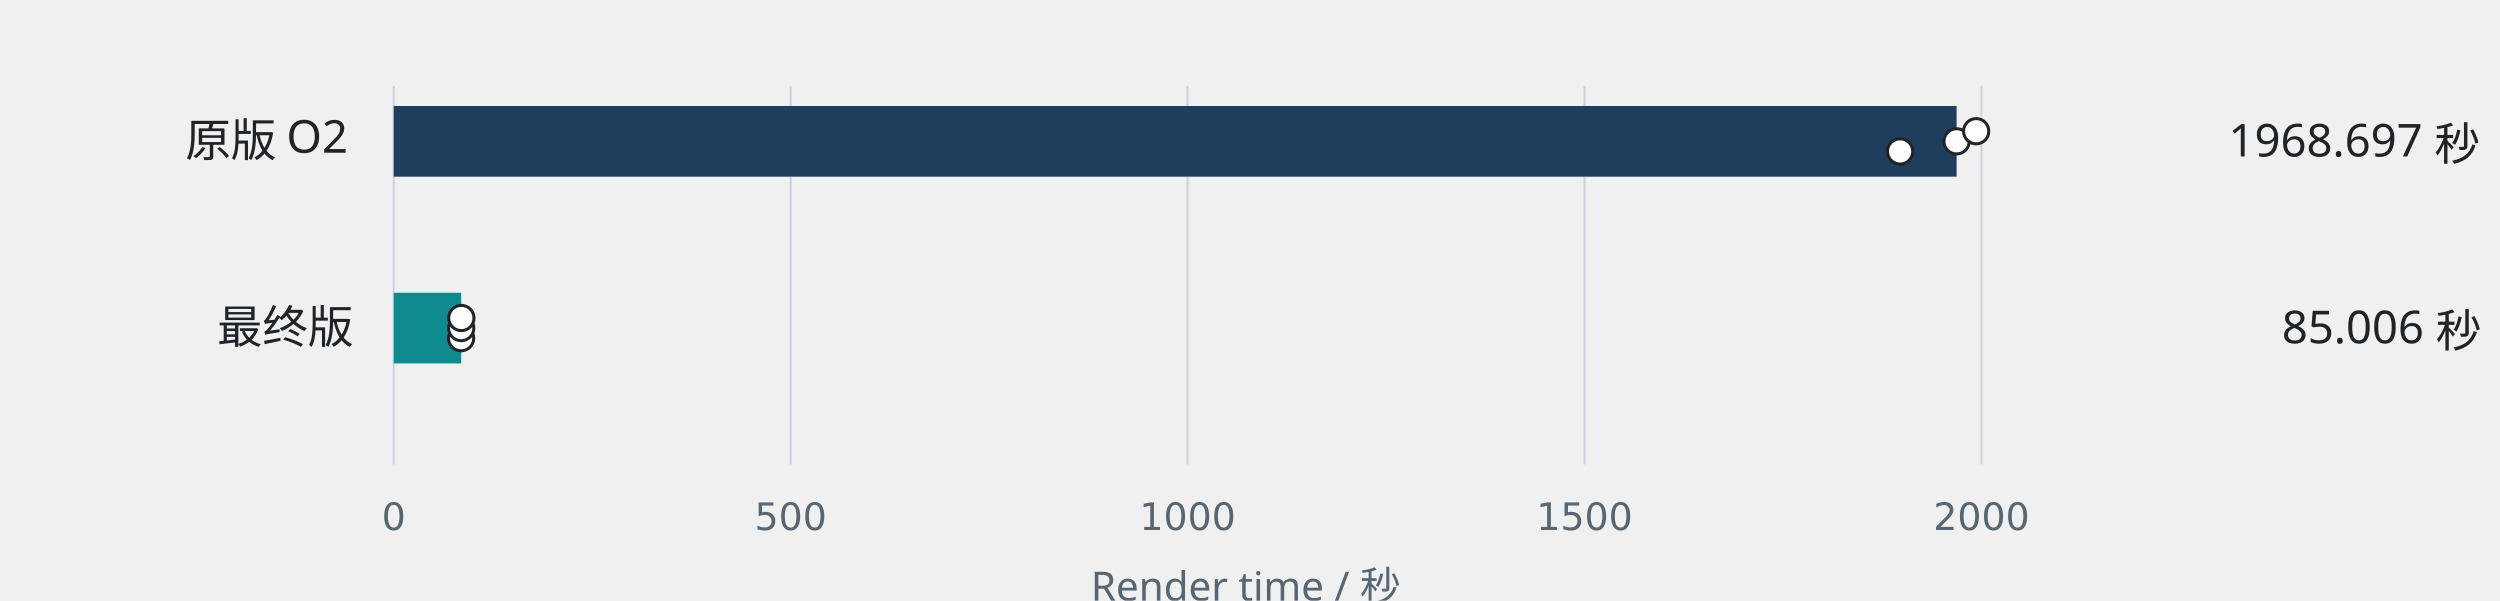
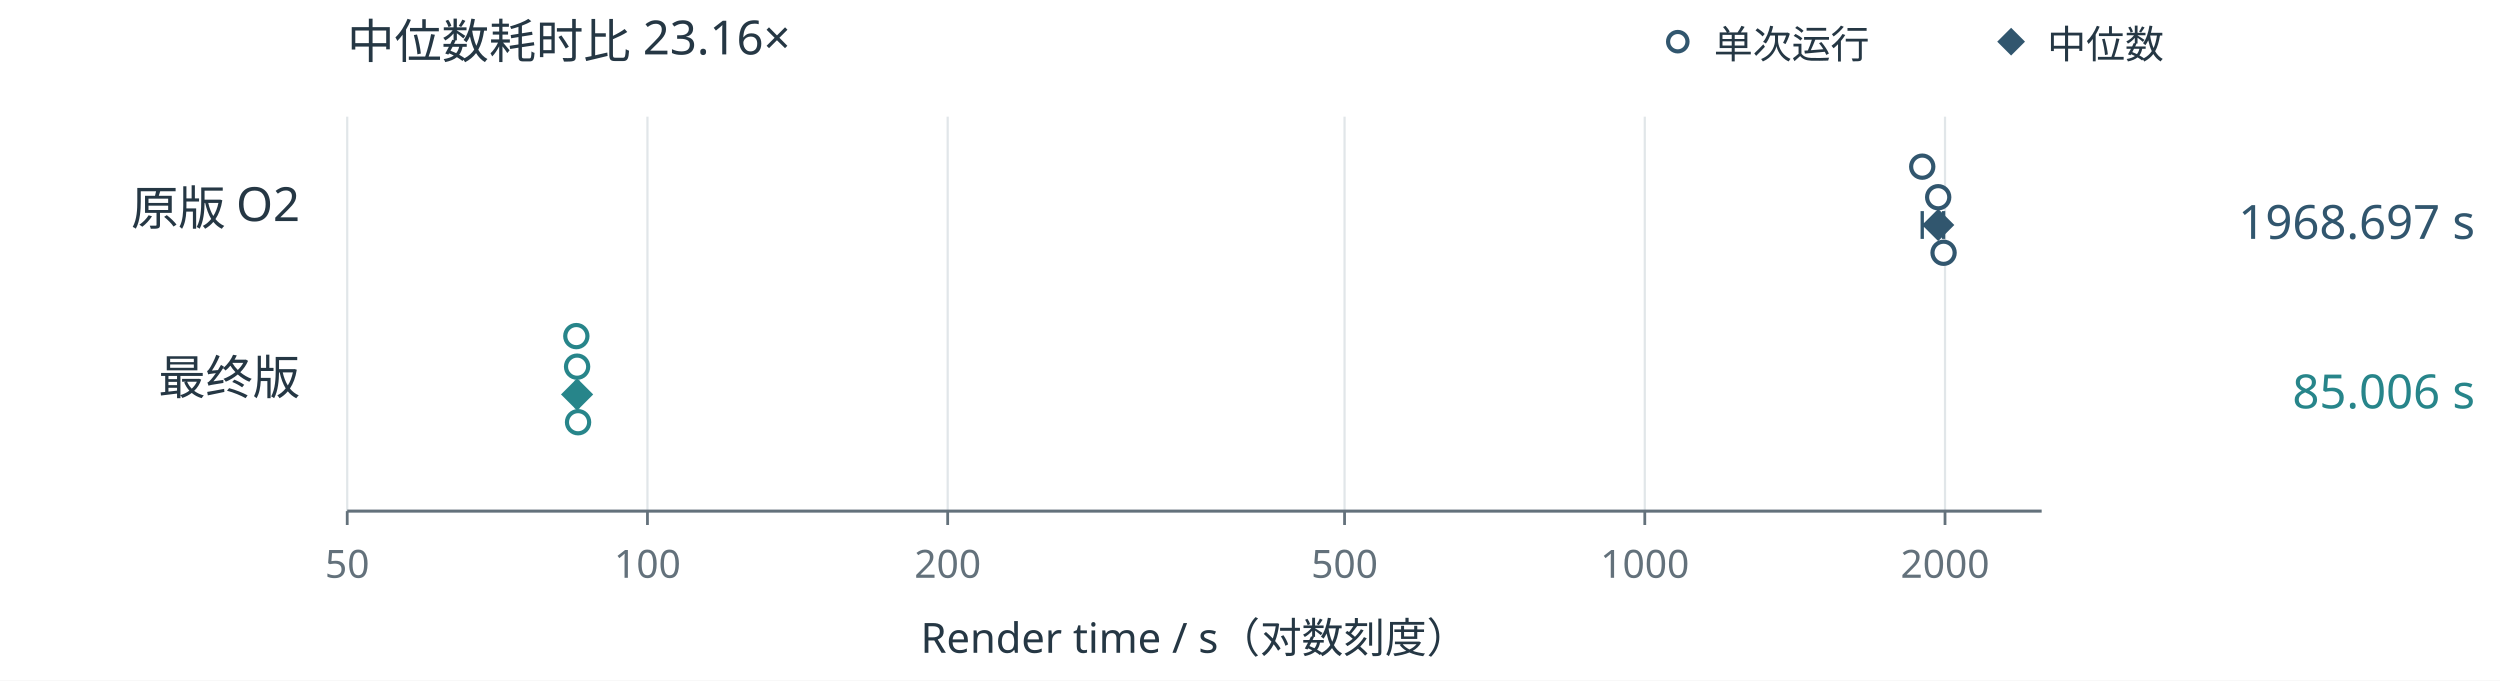
- <svg xmlns="http://www.w3.org/2000/svg" width="495.276" height="119" preserveAspectRatio="xMinYMin meet" viewBox="0 0 495 119" version="1.0" fill-rule="evenodd">
-   <clipPath id="clip">
-     <rect x="0" y="0" width="495.276" height="119" />
-   </clipPath>
-   <g id="group" transform="scale(1,-1) translate(0,-119)" style="clip-path: url(#clip)">
-     <g transform="">
-       <path d="M 78,27 L 78,102 Z" style="stroke: rgb(79%,83%,87%); stroke-linecap: butt; stroke-width: 0.4;" />
-       <text x="75.614" y="14" style="font-family: DejaVu Sans; font-size: 7.5px;fill: rgb(34%,40%,45%); stroke:none;" transform="translate(0,28) scale(1,-1)">0</text>
-       <path d="M 156.637,27 L 156.637,102 Z" style="stroke: rgb(79%,83%,87%); stroke-linecap: butt; stroke-width: 0.4;" />
-       <text x="149.479" y="14" style="font-family: DejaVu Sans; font-size: 7.5px;fill: rgb(34%,40%,45%); stroke:none;" transform="translate(0,28) scale(1,-1)">500</text>
-       <path d="M 235.274,27 L 235.274,102 Z" style="stroke: rgb(79%,83%,87%); stroke-linecap: butt; stroke-width: 0.4;" />
-       <text x="225.731" y="14" style="font-family: DejaVu Sans; font-size: 7.5px;fill: rgb(34%,40%,45%); stroke:none;" transform="translate(0,28) scale(1,-1)">1000</text>
-       <path d="M 313.911,27 L 313.911,102 Z" style="stroke: rgb(79%,83%,87%); stroke-linecap: butt; stroke-width: 0.4;" />
-       <text x="304.368" y="14" style="font-family: DejaVu Sans; font-size: 7.5px;fill: rgb(34%,40%,45%); stroke:none;" transform="translate(0,28) scale(1,-1)">1500</text>
-       <path d="M 392.548,27 L 392.548,102 Z" style="stroke: rgb(79%,83%,87%); stroke-linecap: butt; stroke-width: 0.4;" />
-       <text x="383.005" y="14" style="font-family: DejaVu Sans; font-size: 7.5px;fill: rgb(34%,40%,45%); stroke:none;" transform="translate(0,28) scale(1,-1)">2000</text>
-       <text x="36.725" y="88" style="font-family: Microsoft YaHei; font-size: 9px;fill: rgb(12%,14%,16%); stroke:none;" transform="translate(0,176) scale(1,-1)">原版 O2</text>
-       <rect x="78" y="84" width="309.625" height="14" style="stroke: none; stroke-linecap: butt; stroke-width: 1; fill: rgb(12%,24%,36%); fill-rule: evenodd;" />
-       <circle cx="376.43" cy="89" r="2.5" style="stroke: rgb(12%,14%,16%); stroke-linecap: butt; stroke-width: 0.6; fill: rgb(100%,100%,100%); fill-rule: evenodd;" />
-       <circle cx="387.625" cy="91" r="2.5" style="stroke: rgb(12%,14%,16%); stroke-linecap: butt; stroke-width: 0.6; fill: rgb(100%,100%,100%); fill-rule: evenodd;" />
-       <circle cx="391.499" cy="93" r="2.5" style="stroke: rgb(12%,14%,16%); stroke-linecap: butt; stroke-width: 0.6; fill: rgb(100%,100%,100%); fill-rule: evenodd;" />
-       <text x="441.501" y="88" style="font-family: Microsoft YaHei; font-size: 9px;fill: rgb(12%,14%,16%); stroke:none;" transform="translate(0,176) scale(1,-1)">1968.697 秒</text>
-       <text x="43.0" y="51" style="font-family: Microsoft YaHei; font-size: 9px;fill: rgb(12%,14%,16%); stroke:none;" transform="translate(0,102) scale(1,-1)">最终版</text>
-       <rect x="78" y="47" width="13.369" height="14" style="stroke: none; stroke-linecap: butt; stroke-width: 1; fill: rgb(6%,54%,56%); fill-rule: evenodd;" />
-       <circle cx="91.346" cy="52" r="2.5" style="stroke: rgb(12%,14%,16%); stroke-linecap: butt; stroke-width: 0.6; fill: rgb(100%,100%,100%); fill-rule: evenodd;" />
-       <circle cx="91.369" cy="54" r="2.5" style="stroke: rgb(12%,14%,16%); stroke-linecap: butt; stroke-width: 0.6; fill: rgb(100%,100%,100%); fill-rule: evenodd;" />
-       <circle cx="91.399" cy="56" r="2.5" style="stroke: rgb(12%,14%,16%); stroke-linecap: butt; stroke-width: 0.6; fill: rgb(100%,100%,100%); fill-rule: evenodd;" />
-       <text x="452.057" y="51" style="font-family: Microsoft YaHei; font-size: 9px;fill: rgb(12%,14%,16%); stroke:none;" transform="translate(0,102) scale(1,-1)">85.006 秒</text>
-       <text x="216.105" y="0" style="font-family: Microsoft YaHei; font-size: 8px;fill: rgb(34%,40%,45%); stroke:none;" transform="translate(0,0) scale(1,-1)">Render time / 秒</text>
-     </g>
+ <svg xmlns="http://www.w3.org/2000/svg" width="900" height="245" viewBox="0 0 900 245">
+   <rect width="900" height="245" fill="white" />
+   <g font-family="Microsoft YaHei" fill="#253744">
+     <text x="125.000" y="21.000" font-size="17" text-anchor="start" fill="#253744">中位数耗时比 23.16×</text>
+     <circle cx="604.000" cy="15.000" r="3.5" fill="white" stroke="#31566E" stroke-width="1.5" />
+     <text x="617.000" y="21.000" font-size="14" text-anchor="start" fill="#253744">单次运行</text>
+     <polygon points="724.000,10.000 729.000,15.000 724.000,20.000 719.000,15.000" fill="#31566E" />
+     <text x="737.000" y="21.000" font-size="14" text-anchor="start" fill="#253744">中位数</text>
+     <line x1="125.000" y1="42.000" x2="125.000" y2="184.000" stroke="#E1E6E9" stroke-width="0.8" />
+     <line x1="125.000" y1="184.000" x2="125.000" y2="189.000" stroke="#63717B" stroke-width="1" />
+     <text x="125.000" y="208.000" font-size="14" text-anchor="middle" fill="#63717B">50</text>
+     <line x1="233.082" y1="42.000" x2="233.082" y2="184.000" stroke="#E1E6E9" stroke-width="0.8" />
+     <line x1="233.082" y1="184.000" x2="233.082" y2="189.000" stroke="#63717B" stroke-width="1" />
+     <text x="233.082" y="208.000" font-size="14" text-anchor="middle" fill="#63717B">100</text>
+     <line x1="341.164" y1="42.000" x2="341.164" y2="184.000" stroke="#E1E6E9" stroke-width="0.8" />
+     <line x1="341.164" y1="184.000" x2="341.164" y2="189.000" stroke="#63717B" stroke-width="1" />
+     <text x="341.164" y="208.000" font-size="14" text-anchor="middle" fill="#63717B">200</text>
+     <line x1="484.041" y1="42.000" x2="484.041" y2="184.000" stroke="#E1E6E9" stroke-width="0.8" />
+     <line x1="484.041" y1="184.000" x2="484.041" y2="189.000" stroke="#63717B" stroke-width="1" />
+     <text x="484.041" y="208.000" font-size="14" text-anchor="middle" fill="#63717B">500</text>
+     <line x1="592.123" y1="42.000" x2="592.123" y2="184.000" stroke="#E1E6E9" stroke-width="0.8" />
+     <line x1="592.123" y1="184.000" x2="592.123" y2="189.000" stroke="#63717B" stroke-width="1" />
+     <text x="592.123" y="208.000" font-size="14" text-anchor="middle" fill="#63717B">1000</text>
+     <line x1="700.205" y1="42.000" x2="700.205" y2="184.000" stroke="#E1E6E9" stroke-width="0.8" />
+     <line x1="700.205" y1="184.000" x2="700.205" y2="189.000" stroke="#63717B" stroke-width="1" />
+     <text x="700.205" y="208.000" font-size="14" text-anchor="middle" fill="#63717B">2000</text>
+     <line x1="125.000" y1="184.000" x2="735.000" y2="184.000" stroke="#63717B" stroke-width="1.1" />
+     <text x="108.000" y="81.000" font-size="17" text-anchor="end" fill="#253744">原版 O2</text>
+     <line x1="692.003" y1="81.000" x2="699.685" y2="81.000" stroke="#31566E" stroke-width="1.5" />
+     <line x1="692.003" y1="76.000" x2="692.003" y2="86.000" stroke="#31566E" stroke-width="1.2" />
+     <line x1="699.685" y1="76.000" x2="699.685" y2="86.000" stroke="#31566E" stroke-width="1.2" />
+     <circle cx="692.003" cy="60.000" r="4" fill="white" stroke="#31566E" stroke-width="1.5" />
+     <circle cx="697.745" cy="71.000" r="4" fill="white" stroke="#31566E" stroke-width="1.5" />
+     <circle cx="699.685" cy="91.000" r="4" fill="white" stroke="#31566E" stroke-width="1.5" />
+     <polygon points="697.745,75.200 703.545,81.000 697.745,86.800 691.945,81.000" fill="#31566E" />
+     <text x="891.000" y="86.000" font-size="17" text-anchor="end" fill="#31566E">1968.697 s</text>
+     <text x="108.000" y="142.000" font-size="17" text-anchor="end" fill="#253744">最终版</text>
+     <line x1="207.478" y1="142.000" x2="208.102" y2="142.000" stroke="#27858A" stroke-width="1.5" />
+     <line x1="207.478" y1="137.000" x2="207.478" y2="147.000" stroke="#27858A" stroke-width="1.2" />
+     <line x1="208.102" y1="137.000" x2="208.102" y2="147.000" stroke="#27858A" stroke-width="1.2" />
+     <circle cx="207.478" cy="121.000" r="4" fill="white" stroke="#27858A" stroke-width="1.5" />
+     <circle cx="207.752" cy="132.000" r="4" fill="white" stroke="#27858A" stroke-width="1.5" />
+     <circle cx="208.102" cy="152.000" r="4" fill="white" stroke="#27858A" stroke-width="1.5" />
+     <polygon points="207.752,136.200 213.552,142.000 207.752,147.800 201.952,142.000" fill="#27858A" />
+     <text x="891.000" y="147.000" font-size="17" text-anchor="end" fill="#27858A">85.006 s</text>
+     <text x="430.000" y="235.000" font-size="15" text-anchor="middle" fill="#253744">Render time / s（对数刻度）</text>
  </g>
</svg>
